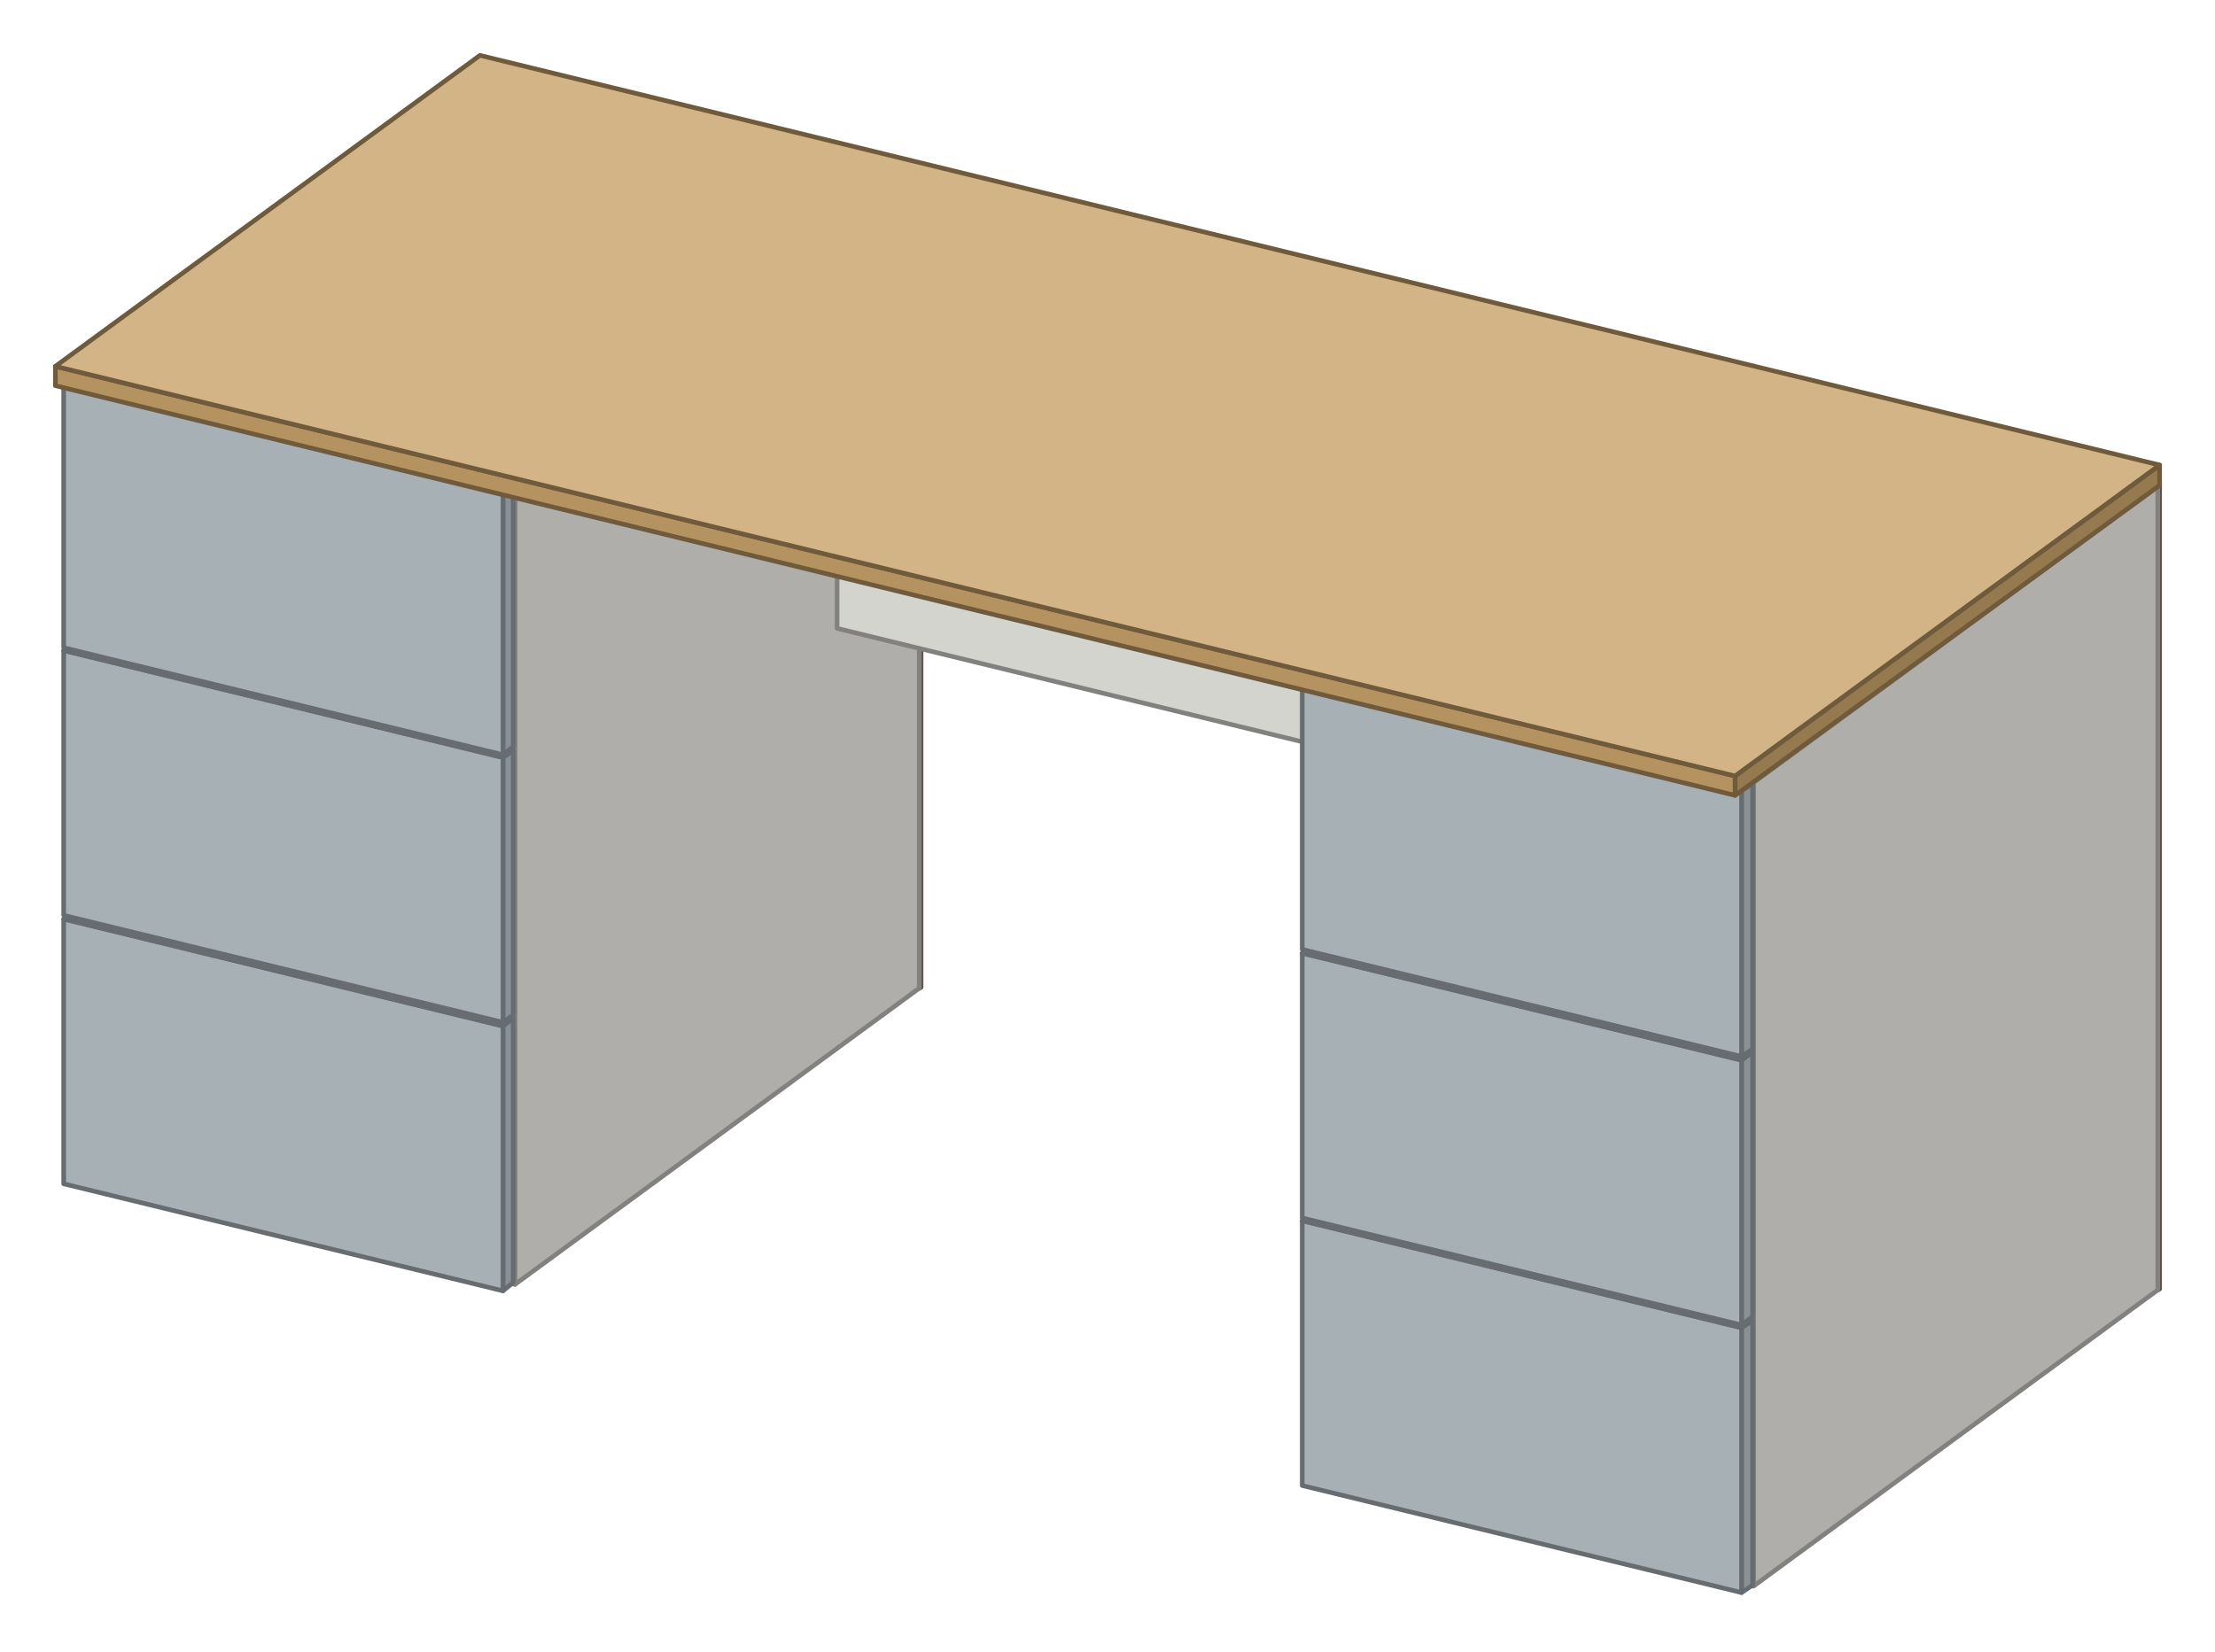
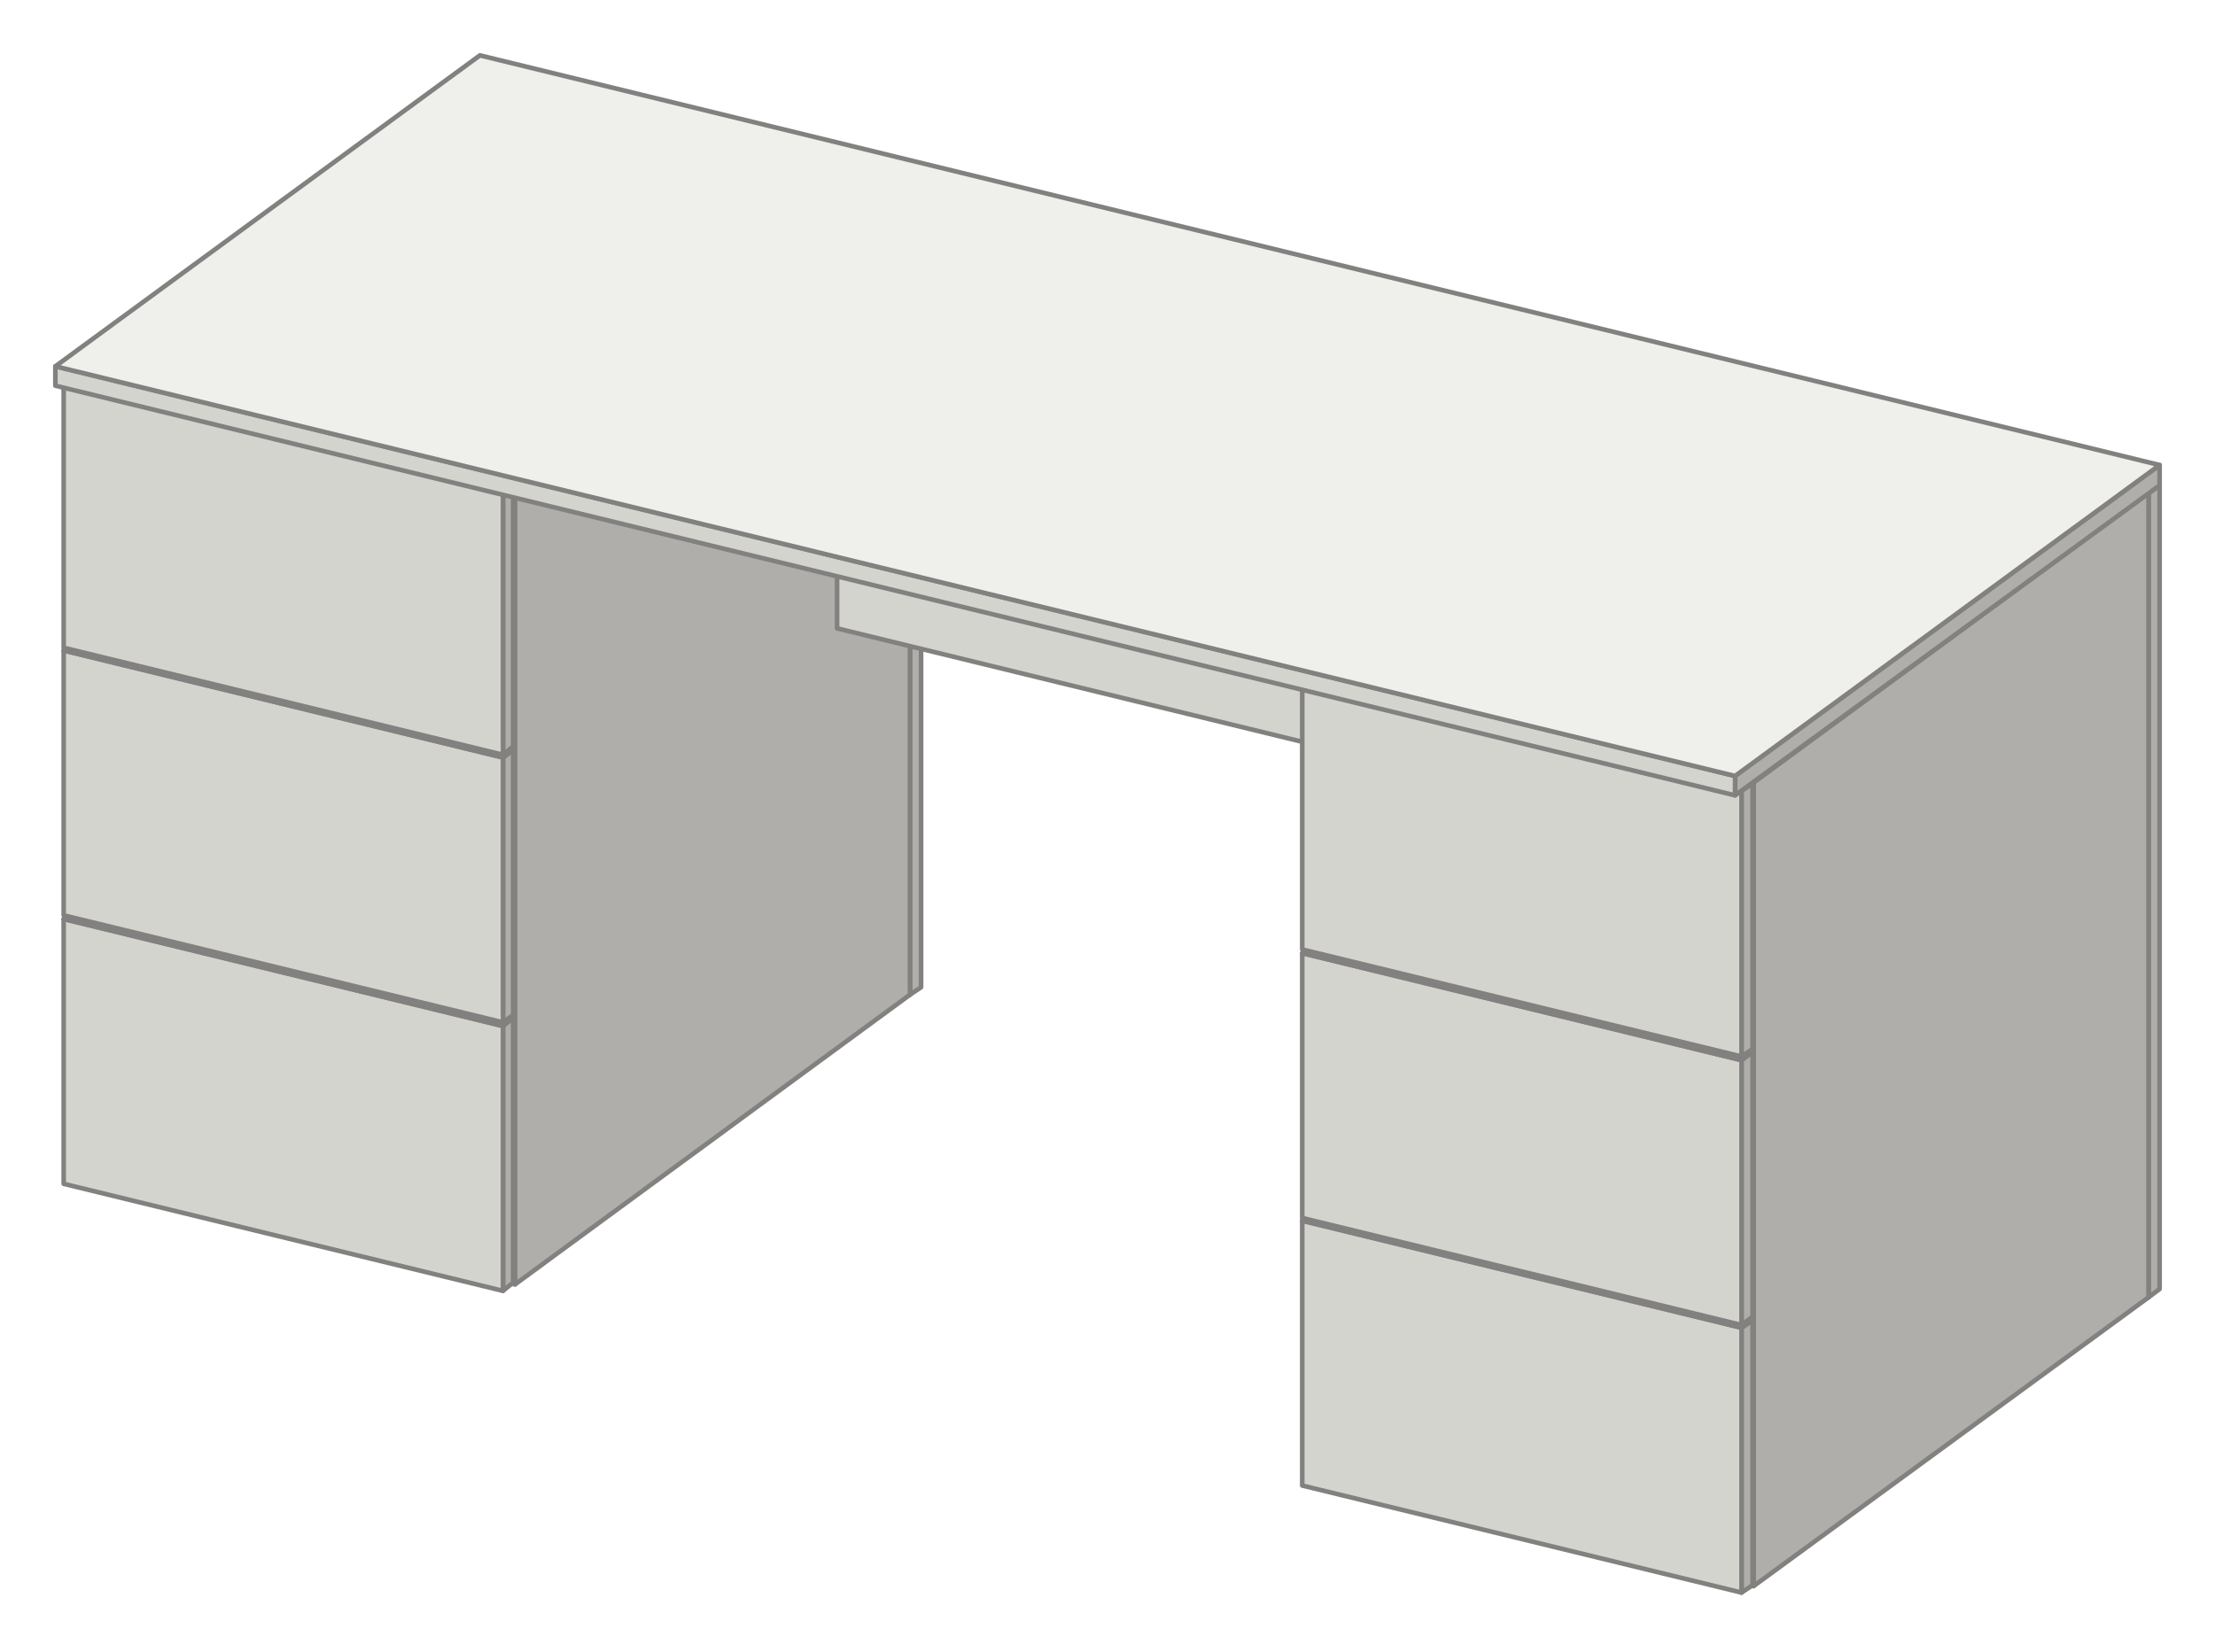
<svg xmlns="http://www.w3.org/2000/svg" viewBox="0 0 240 179" width="240" height="179" stroke-width="0.5" stroke-linejoin="round">
-   <path d="M99.6,107.1L99.8,107L99.8,19.8L99.6,19.9Z" fill="#7c7263" stroke="#5c554a" />
-   <path d="M51.8,95.4L99.6,107.1L99.6,19.9L51.8,8.3Z" fill="#978b79" stroke="#5c554a" />
-   <path d="M51.8,8.3L99.6,19.9L99.8,19.8L52,8.1Z" fill="#b8ac9c" stroke="#5c554a" />
-   <path d="M10,128L53.8,95.9L53.8,8.8L10,40.9Z" fill="#afaeaa" stroke="#82817f" />
+   <path d="M98.6,107.8L99.8,107L99.8,19.8L98.6,20.7Z" fill="#afaeaa" stroke="#82817f" />
+   <path d="M50.8,96.2L98.6,107.8L98.6,20.7L50.8,9Z" fill="#d4d4cf" stroke="#82817f" />
+   <path d="M50.8,9L98.6,20.7L99.8,19.8L52,8.1Z" fill="#efefeb" stroke="#82817f" />
+   <path d="M10,128L52.8,96.7L52.8,9.5L10,40.9Z" fill="#afaeaa" stroke="#82817f" />
  <path d="M8,127.5L10,128L10,40.9L8,40.4Z" fill="#d4d4cf" stroke="#82817f" />
-   <path d="M8,40.4L10,40.9L53.8,8.8L51.8,8.3Z" fill="#efefeb" stroke="#82817f" />
-   <path d="M53.7,138.7L97.5,106.6L97.5,104.5L53.7,136.5Z" fill="#afaeaa" stroke="#82817f" />
+   <path d="M8,40.4L10,40.9L52.8,9.5L50.8,9Z" fill="#efefeb" stroke="#82817f" />
+   <path d="M53.7,138.7L96.5,107.3L96.5,105.2L53.7,136.5Z" fill="#afaeaa" stroke="#82817f" />
  <path d="M10,128L53.7,138.7L53.7,136.5L10,125.9Z" fill="#d4d4cf" stroke="#82817f" />
-   <path d="M10,125.9L53.7,136.5L97.5,104.5L53.8,93.8Z" fill="#efefeb" stroke="#82817f" />
-   <path d="M52.2,134.4L91.6,105.5L91.6,105.2L52.2,134Z" fill="#7c7263" stroke="#5c554a" />
-   <path d="M11.5,124.4L52.2,134.4L52.2,134L11.5,124.1Z" fill="#978b79" stroke="#5c554a" />
-   <path d="M11.5,124.1L52.2,134L91.6,105.2L50.9,95.2Z" fill="#b8ac9c" stroke="#5c554a" />
-   <path d="M13.3,124.5L52.7,95.7L52.7,72L13.3,100.8Z" fill="#b2b2ad" stroke="#858481" />
-   <path d="M11.5,124.1L13.3,124.5L13.3,100.8L11.5,100.4Z" fill="#d9d8d3" stroke="#858481" />
-   <path d="M11.5,100.4L13.3,100.8L52.7,72L50.9,71.5Z" fill="#f4f3ee" stroke="#858481" />
-   <path d="M88.8,105.5L89.8,104.7L89.8,81L88.8,81.8Z" fill="#b2b2ad" stroke="#858481" />
-   <path d="M51.7,96.4L88.8,105.5L88.8,81.8L51.7,72.8Z" fill="#d9d8d3" stroke="#858481" />
-   <path d="M51.7,72.8L88.8,81.8L89.8,81L52.7,72Z" fill="#f4f3ee" stroke="#858481" />
-   <path d="M50.4,133.6L51.5,132.8L51.5,109.1L50.4,109.9Z" fill="#b2b2ad" stroke="#858481" />
-   <path d="M13.3,124.5L50.4,133.6L50.4,109.9L13.3,100.8Z" fill="#d9d8d3" stroke="#858481" />
-   <path d="M13.3,100.8L50.4,109.9L51.5,109.1L14.4,100.1Z" fill="#f4f3ee" stroke="#858481" />
-   <path d="M52.2,134L91.6,105.2L91.6,81.5L52.2,110.3Z" fill="#b2b2ad" stroke="#858481" />
-   <path d="M50.4,133.6L52.2,134L52.2,110.3L50.4,109.9Z" fill="#d9d8d3" stroke="#858481" />
-   <path d="M50.4,109.9L52.2,110.3L91.6,81.5L89.8,81Z" fill="#f4f3ee" stroke="#858481" />
-   <path d="M52.2,106.8L91.6,77.9L91.6,77.5L52.2,106.4Z" fill="#7c7263" stroke="#5c554a" />
-   <path d="M11.5,96.8L52.2,106.8L52.2,106.4L11.5,96.5Z" fill="#978b79" stroke="#5c554a" />
-   <path d="M11.5,96.5L52.2,106.4L91.6,77.5L50.9,67.6Z" fill="#b8ac9c" stroke="#5c554a" />
-   <path d="M13.3,96.9L52.7,68.1L52.7,44.4L13.3,73.2Z" fill="#b2b2ad" stroke="#858481" />
-   <path d="M11.5,96.5L13.3,96.9L13.3,73.2L11.5,72.8Z" fill="#d9d8d3" stroke="#858481" />
-   <path d="M11.5,72.8L13.3,73.2L52.7,44.4L50.9,43.9Z" fill="#f4f3ee" stroke="#858481" />
-   <path d="M88.8,77.9L89.8,77.1L89.8,53.4L88.8,54.2Z" fill="#b2b2ad" stroke="#858481" />
-   <path d="M51.7,68.8L88.8,77.9L88.8,54.2L51.7,45.1Z" fill="#d9d8d3" stroke="#858481" />
-   <path d="M51.7,45.1L88.8,54.2L89.8,53.4L52.7,44.4Z" fill="#f4f3ee" stroke="#858481" />
-   <path d="M50.4,106L51.5,105.2L51.5,81.5L50.4,82.3Z" fill="#b2b2ad" stroke="#858481" />
-   <path d="M13.3,96.9L50.4,106L50.4,82.3L13.3,73.2Z" fill="#d9d8d3" stroke="#858481" />
-   <path d="M13.3,73.2L50.4,82.3L51.5,81.5L14.4,72.4Z" fill="#f4f3ee" stroke="#858481" />
-   <path d="M52.2,106.4L91.6,77.5L91.6,53.9L52.2,82.7Z" fill="#b2b2ad" stroke="#858481" />
-   <path d="M50.4,106L52.2,106.4L52.2,82.7L50.4,82.3Z" fill="#d9d8d3" stroke="#858481" />
-   <path d="M50.4,82.3L52.2,82.7L91.6,53.9L89.8,53.4Z" fill="#f4f3ee" stroke="#858481" />
-   <path d="M52.2,79.1L91.6,50.3L91.6,49.9L52.2,78.8Z" fill="#7c7263" stroke="#5c554a" />
-   <path d="M11.5,69.2L52.2,79.1L52.2,78.8L11.5,68.8Z" fill="#978b79" stroke="#5c554a" />
-   <path d="M11.5,68.8L52.2,78.8L91.6,49.9L50.9,40Z" fill="#b8ac9c" stroke="#5c554a" />
-   <path d="M13.3,69.3L52.7,40.4L52.7,16.7L13.3,45.6Z" fill="#b2b2ad" stroke="#858481" />
-   <path d="M11.5,68.8L13.3,69.3L13.3,45.6L11.5,45.1Z" fill="#d9d8d3" stroke="#858481" />
-   <path d="M11.5,45.1L13.3,45.6L52.7,16.7L50.9,16.3Z" fill="#f4f3ee" stroke="#858481" />
-   <path d="M88.8,50.3L89.8,49.5L89.8,25.8L88.8,26.6Z" fill="#b2b2ad" stroke="#858481" />
-   <path d="M51.7,41.2L88.8,50.3L88.8,26.6L51.7,17.5Z" fill="#d9d8d3" stroke="#858481" />
-   <path d="M51.7,17.5L88.8,26.6L89.8,25.8L52.7,16.7Z" fill="#f4f3ee" stroke="#858481" />
-   <path d="M233.8,139.8L234,139.7L234,52.6L233.8,52.7Z" fill="#7c7263" stroke="#5c554a" />
-   <path d="M186,128.2L233.8,139.8L233.8,52.7L186,41Z" fill="#978b79" stroke="#5c554a" />
-   <path d="M186,41L233.8,52.7L234,52.6L186.2,40.9Z" fill="#b8ac9c" stroke="#5c554a" />
-   <path d="M50.4,78.3L51.5,77.6L51.5,53.9L50.4,54.6Z" fill="#b2b2ad" stroke="#858481" />
-   <path d="M13.3,69.3L50.4,78.3L50.4,54.6L13.3,45.6Z" fill="#d9d8d3" stroke="#858481" />
-   <path d="M13.3,45.6L50.4,54.6L51.5,53.9L14.4,44.8Z" fill="#f4f3ee" stroke="#858481" />
-   <path d="M52.2,78.8L91.6,49.9L91.6,26.2L52.2,55.1Z" fill="#b2b2ad" stroke="#858481" />
-   <path d="M50.4,78.3L52.2,78.8L52.2,55.1L50.4,54.6Z" fill="#d9d8d3" stroke="#858481" />
-   <path d="M50.4,54.6L52.2,55.1L91.6,26.2L89.8,25.8Z" fill="#f4f3ee" stroke="#858481" />
-   <path d="M53.7,53.7L97.5,21.6L97.5,19.4L53.7,51.5Z" fill="#afaeaa" stroke="#82817f" />
+   <path d="M10,125.9L53.7,136.5L96.5,105.2L52.8,94.5Z" fill="#efefeb" stroke="#82817f" />
+   <path d="M52.2,134.4L91.6,105.5L91.6,103.4L52.2,132.2Z" fill="#afaeaa" stroke="#82817f" />
+   <path d="M11.5,124.4L52.2,134.4L52.2,132.2L11.5,122.3Z" fill="#d4d4cf" stroke="#82817f" />
+   <path d="M11.5,122.3L52.2,132.2L91.6,103.4L50.9,93.4Z" fill="#efefeb" stroke="#82817f" />
+   <path d="M13.5,122.8L53,93.9L53,72L13.5,100.9Z" fill="#afaeaa" stroke="#82817f" />
+   <path d="M11.5,122.3L13.5,122.8L13.5,100.9L11.5,100.4Z" fill="#d4d4cf" stroke="#82817f" />
+   <path d="M11.5,100.4L13.5,100.9L53,72L50.9,71.5Z" fill="#efefeb" stroke="#82817f" />
+   <path d="M88.4,103.7L89.6,102.9L89.6,81L88.4,81.8Z" fill="#afaeaa" stroke="#82817f" />
+   <path d="M51.8,94.8L88.4,103.7L88.4,81.8L51.8,72.9Z" fill="#d4d4cf" stroke="#82817f" />
+   <path d="M51.8,72.9L88.4,81.8L89.6,81L53,72Z" fill="#efefeb" stroke="#82817f" />
+   <path d="M50.2,131.7L51.4,130.9L51.4,109L50.2,109.8Z" fill="#afaeaa" stroke="#82817f" />
+   <path d="M13.5,122.8L50.2,131.7L50.2,109.8L13.5,100.9Z" fill="#d4d4cf" stroke="#82817f" />
+   <path d="M13.5,100.9L50.2,109.8L51.4,109L14.7,100Z" fill="#efefeb" stroke="#82817f" />
+   <path d="M52.2,132.2L91.6,103.4L91.6,81.5L52.2,110.3Z" fill="#afaeaa" stroke="#82817f" />
+   <path d="M50.2,131.7L52.2,132.2L52.2,110.3L50.2,109.8Z" fill="#d4d4cf" stroke="#82817f" />
+   <path d="M50.2,109.8L52.2,110.3L91.6,81.5L89.6,81Z" fill="#efefeb" stroke="#82817f" />
+   <path d="M52.2,106.8L91.6,77.9L91.6,75.8L52.2,104.6Z" fill="#afaeaa" stroke="#82817f" />
+   <path d="M11.5,96.8L52.2,106.8L52.2,104.6L11.5,94.7Z" fill="#d4d4cf" stroke="#82817f" />
+   <path d="M11.5,94.7L52.2,104.6L91.6,75.8L50.9,65.8Z" fill="#efefeb" stroke="#82817f" />
+   <path d="M13.5,95.2L53,66.3L53,44.4L13.5,73.3Z" fill="#afaeaa" stroke="#82817f" />
+   <path d="M11.5,94.7L13.5,95.2L13.5,73.3L11.5,72.8Z" fill="#d4d4cf" stroke="#82817f" />
+   <path d="M11.5,72.8L13.5,73.3L53,44.4L50.9,43.9Z" fill="#efefeb" stroke="#82817f" />
+   <path d="M88.4,76.1L89.6,75.3L89.6,53.4L88.4,54.2Z" fill="#afaeaa" stroke="#82817f" />
+   <path d="M51.8,67.2L88.4,76.1L88.4,54.2L51.8,45.3Z" fill="#d4d4cf" stroke="#82817f" />
+   <path d="M51.8,45.3L88.4,54.2L89.6,53.4L53,44.4Z" fill="#efefeb" stroke="#82817f" />
+   <path d="M50.2,104.1L51.4,103.2L51.4,81.3L50.2,82.2Z" fill="#afaeaa" stroke="#82817f" />
+   <path d="M13.5,95.2L50.2,104.1L50.2,82.2L13.5,73.3Z" fill="#d4d4cf" stroke="#82817f" />
+   <path d="M13.5,73.3L50.2,82.2L51.4,81.3L14.7,72.4Z" fill="#efefeb" stroke="#82817f" />
+   <path d="M52.2,104.6L91.6,75.8L91.6,53.9L52.2,82.7Z" fill="#afaeaa" stroke="#82817f" />
+   <path d="M50.2,104.1L52.2,104.6L52.2,82.7L50.2,82.2Z" fill="#d4d4cf" stroke="#82817f" />
+   <path d="M50.2,82.2L52.2,82.7L91.6,53.9L89.6,53.4Z" fill="#efefeb" stroke="#82817f" />
+   <path d="M52.2,79.1L91.6,50.3L91.6,48.1L52.2,77Z" fill="#afaeaa" stroke="#82817f" />
+   <path d="M11.5,69.2L52.2,79.1L52.2,77L11.5,67.1Z" fill="#d4d4cf" stroke="#82817f" />
+   <path d="M11.5,67.1L52.2,77L91.6,48.1L50.9,38.2Z" fill="#efefeb" stroke="#82817f" />
+   <path d="M13.5,67.6L53,38.7L53,16.8L13.5,45.6Z" fill="#afaeaa" stroke="#82817f" />
+   <path d="M11.5,67.1L13.5,67.6L13.5,45.6L11.5,45.1Z" fill="#d4d4cf" stroke="#82817f" />
+   <path d="M11.5,45.1L13.5,45.6L53,16.8L50.9,16.3Z" fill="#efefeb" stroke="#82817f" />
+   <path d="M88.4,48.5L89.6,47.6L89.6,25.7L88.4,26.6Z" fill="#afaeaa" stroke="#82817f" />
+   <path d="M51.8,39.6L88.4,48.5L88.4,26.6L51.8,17.7Z" fill="#d4d4cf" stroke="#82817f" />
+   <path d="M51.8,17.7L88.4,26.6L89.6,25.7L53,16.8Z" fill="#efefeb" stroke="#82817f" />
+   <path d="M232.8,140.6L234,139.7L234,52.6L232.8,53.4Z" fill="#afaeaa" stroke="#82817f" />
+   <path d="M185,128.9L232.8,140.6L232.8,53.4L185,41.8Z" fill="#d4d4cf" stroke="#82817f" />
+   <path d="M185,41.8L232.8,53.4L234,52.6L186.2,40.9Z" fill="#efefeb" stroke="#82817f" />
+   <path d="M50.2,76.5L51.4,75.6L51.4,53.7L50.2,54.6Z" fill="#afaeaa" stroke="#82817f" />
+   <path d="M13.5,67.6L50.2,76.5L50.2,54.6L13.5,45.6Z" fill="#d4d4cf" stroke="#82817f" />
+   <path d="M13.5,45.6L50.2,54.6L51.4,53.7L14.7,44.8Z" fill="#efefeb" stroke="#82817f" />
+   <path d="M52.2,77L91.6,48.1L91.6,26.2L52.2,55.1Z" fill="#afaeaa" stroke="#82817f" />
+   <path d="M50.2,76.5L52.2,77L52.2,55.1L50.2,54.6Z" fill="#d4d4cf" stroke="#82817f" />
+   <path d="M50.2,54.6L52.2,55.1L91.6,26.2L89.6,25.7Z" fill="#efefeb" stroke="#82817f" />
+   <path d="M53.7,53.7L96.5,22.3L96.5,20.2L53.7,51.5Z" fill="#afaeaa" stroke="#82817f" />
  <path d="M10,43L53.7,53.7L53.7,51.5L10,40.9Z" fill="#d4d4cf" stroke="#82817f" />
-   <path d="M10,40.9L53.7,51.5L97.5,19.4L53.8,8.8Z" fill="#efefeb" stroke="#82817f" />
-   <path d="M55.8,139.2L99.6,107.1L99.6,19.9L55.8,52Z" fill="#afaeaa" stroke="#82817f" />
+   <path d="M10,40.9L53.7,51.5L96.5,20.2L52.8,9.5Z" fill="#efefeb" stroke="#82817f" />
+   <path d="M55.8,139.2L98.6,107.8L98.6,20.7L55.8,52Z" fill="#afaeaa" stroke="#82817f" />
  <path d="M53.7,138.7L55.8,139.2L55.8,52L53.7,51.5Z" fill="#d4d4cf" stroke="#82817f" />
-   <path d="M53.7,51.5L55.8,52L99.6,19.9L97.5,19.4Z" fill="#efefeb" stroke="#82817f" />
-   <path d="M54.5,139.9L55.6,139L55.6,110.3L54.5,111.2Z" fill="#899195" stroke="#666c6f" />
-   <path d="M6.9,128.3L54.5,139.9L54.5,111.2L6.9,99.6Z" fill="#a7b0b5" stroke="#666c6f" />
-   <path d="M6.9,99.6L54.5,111.2L55.6,110.3L8.1,98.7Z" fill="#c6cfd3" stroke="#666c6f" />
+   <path d="M53.7,51.5L55.8,52L98.6,20.7L96.5,20.2Z" fill="#efefeb" stroke="#82817f" />
+   <path d="M54.5,139.9L55.6,139L55.6,110.3L54.5,111.2Z" fill="#afaeaa" stroke="#82817f" />
+   <path d="M6.9,128.3L54.5,139.9L54.5,111.2L6.9,99.6Z" fill="#d4d4cf" stroke="#82817f" />
+   <path d="M6.9,99.6L54.5,111.2L55.6,110.3L8.1,98.7Z" fill="#efefeb" stroke="#82817f" />
  <path d="M177.2,89.2L178.3,88.3L178.3,46.7L177.2,47.5Z" fill="#afaeaa" stroke="#82817f" />
  <path d="M90.7,68.1L177.2,89.2L177.2,47.5L90.7,26.4Z" fill="#d4d4cf" stroke="#82817f" />
  <path d="M90.7,26.4L177.2,47.5L178.3,46.7L91.9,25.6Z" fill="#efefeb" stroke="#82817f" />
-   <path d="M54.5,110.8L55.6,110L55.6,81.3L54.5,82.1Z" fill="#899195" stroke="#666c6f" />
-   <path d="M6.9,99.2L54.5,110.8L54.5,82.1L6.9,70.5Z" fill="#a7b0b5" stroke="#666c6f" />
-   <path d="M6.9,70.5L54.5,82.1L55.6,81.3L8.1,69.7Z" fill="#c6cfd3" stroke="#666c6f" />
-   <path d="M54.5,81.8L55.6,80.9L55.6,52.1L54.5,53Z" fill="#899195" stroke="#666c6f" />
-   <path d="M6.9,70.2L54.5,81.8L54.5,53L6.9,41.4Z" fill="#a7b0b5" stroke="#666c6f" />
-   <path d="M6.9,41.4L54.5,53L55.6,52.1L8.1,40.5Z" fill="#c6cfd3" stroke="#666c6f" />
-   <path d="M144.3,160.8L188.1,128.7L188.1,41.5L144.3,73.6Z" fill="#afaeaa" stroke="#82817f" />
+   <path d="M54.5,110.8L55.6,110L55.6,81.3L54.5,82.1Z" fill="#afaeaa" stroke="#82817f" />
+   <path d="M6.9,99.2L54.5,110.8L54.5,82.1L6.9,70.5Z" fill="#d4d4cf" stroke="#82817f" />
+   <path d="M6.9,70.5L54.5,82.1L55.6,81.3L8.1,69.7Z" fill="#efefeb" stroke="#82817f" />
+   <path d="M54.5,81.8L55.6,80.9L55.6,52.1L54.5,53Z" fill="#afaeaa" stroke="#82817f" />
+   <path d="M6.9,70.2L54.5,81.8L54.5,53L6.9,41.4Z" fill="#d4d4cf" stroke="#82817f" />
+   <path d="M6.9,41.4L54.5,53L55.6,52.1L8.1,40.5Z" fill="#efefeb" stroke="#82817f" />
+   <path d="M144.3,160.8L187.1,129.4L187.1,42.3L144.3,73.6Z" fill="#afaeaa" stroke="#82817f" />
  <path d="M142.2,160.3L144.3,160.8L144.3,73.6L142.2,73.1Z" fill="#d4d4cf" stroke="#82817f" />
-   <path d="M142.2,73.1L144.3,73.6L188.1,41.5L186,41Z" fill="#efefeb" stroke="#82817f" />
-   <path d="M187.9,171.4L231.8,139.3L231.8,137.2L187.9,169.3Z" fill="#afaeaa" stroke="#82817f" />
+   <path d="M142.2,73.1L144.3,73.6L187.1,42.3L185,41.8Z" fill="#efefeb" stroke="#82817f" />
+   <path d="M187.9,171.4L230.8,140.1L230.8,137.9L187.9,169.3Z" fill="#afaeaa" stroke="#82817f" />
  <path d="M144.3,160.8L187.9,171.4L187.9,169.3L144.3,158.6Z" fill="#d4d4cf" stroke="#82817f" />
-   <path d="M144.3,158.6L187.9,169.3L231.8,137.2L188.1,126.5Z" fill="#efefeb" stroke="#82817f" />
-   <path d="M186.5,167.1L225.9,138.3L225.9,137.9L186.5,166.8Z" fill="#7c7263" stroke="#5c554a" />
-   <path d="M145.7,157.2L186.5,167.1L186.5,166.8L145.7,156.8Z" fill="#978b79" stroke="#5c554a" />
-   <path d="M145.7,156.8L186.5,166.8L225.9,137.9L185.1,128Z" fill="#b8ac9c" stroke="#5c554a" />
-   <path d="M147.6,157.3L187,128.4L187,104.7L147.6,133.6Z" fill="#b2b2ad" stroke="#858481" />
-   <path d="M145.7,156.8L147.6,157.3L147.6,133.6L145.7,133.1Z" fill="#d9d8d3" stroke="#858481" />
-   <path d="M145.7,133.1L147.6,133.6L187,104.7L185.1,104.3Z" fill="#f4f3ee" stroke="#858481" />
-   <path d="M223,138.2L224.1,137.5L224.1,113.8L223,114.6Z" fill="#b2b2ad" stroke="#858481" />
-   <path d="M185.9,129.2L223,138.2L223,114.6L185.9,105.5Z" fill="#d9d8d3" stroke="#858481" />
-   <path d="M185.9,105.5L223,114.6L224.1,113.8L187,104.7Z" fill="#f4f3ee" stroke="#858481" />
-   <path d="M184.6,166.3L185.7,165.6L185.7,141.9L184.6,142.6Z" fill="#b2b2ad" stroke="#858481" />
-   <path d="M147.6,157.3L184.6,166.3L184.6,142.6L147.6,133.6Z" fill="#d9d8d3" stroke="#858481" />
-   <path d="M147.6,133.6L184.6,142.6L185.7,141.9L148.6,132.8Z" fill="#f4f3ee" stroke="#858481" />
-   <path d="M186.5,166.8L225.9,137.9L225.9,114.2L186.5,143.1Z" fill="#b2b2ad" stroke="#858481" />
-   <path d="M184.6,166.3L186.5,166.8L186.5,143.1L184.6,142.6Z" fill="#d9d8d3" stroke="#858481" />
-   <path d="M184.6,142.6L186.5,143.1L225.9,114.2L224.1,113.8Z" fill="#f4f3ee" stroke="#858481" />
-   <path d="M186.5,139.5L225.9,110.7L225.9,110.3L186.5,139.2Z" fill="#7c7263" stroke="#5c554a" />
-   <path d="M145.7,129.6L186.5,139.5L186.5,139.2L145.7,129.2Z" fill="#978b79" stroke="#5c554a" />
-   <path d="M145.7,129.2L186.5,139.2L225.9,110.3L185.1,100.4Z" fill="#b8ac9c" stroke="#5c554a" />
-   <path d="M147.6,129.7L187,100.8L187,77.1L147.6,106Z" fill="#b2b2ad" stroke="#858481" />
-   <path d="M145.7,129.2L147.6,129.7L147.6,106L145.7,105.5Z" fill="#d9d8d3" stroke="#858481" />
-   <path d="M145.7,105.5L147.6,106L187,77.1L185.1,76.7Z" fill="#f4f3ee" stroke="#858481" />
-   <path d="M223,110.6L224.1,109.9L224.1,86.2L223,86.9Z" fill="#b2b2ad" stroke="#858481" />
-   <path d="M185.9,101.6L223,110.6L223,86.9L185.9,77.9Z" fill="#d9d8d3" stroke="#858481" />
-   <path d="M185.9,77.9L223,86.9L224.1,86.2L187,77.1Z" fill="#f4f3ee" stroke="#858481" />
-   <path d="M184.6,138.7L185.7,137.9L185.7,114.2L184.6,115Z" fill="#b2b2ad" stroke="#858481" />
-   <path d="M147.6,129.7L184.6,138.7L184.6,115L147.6,106Z" fill="#d9d8d3" stroke="#858481" />
-   <path d="M147.6,106L184.6,115L185.7,114.2L148.6,105.2Z" fill="#f4f3ee" stroke="#858481" />
-   <path d="M186.5,139.2L225.9,110.3L225.9,86.6L186.5,115.5Z" fill="#b2b2ad" stroke="#858481" />
-   <path d="M184.6,138.7L186.5,139.2L186.5,115.5L184.6,115Z" fill="#d9d8d3" stroke="#858481" />
-   <path d="M184.6,115L186.5,115.5L225.9,86.6L224.1,86.2Z" fill="#f4f3ee" stroke="#858481" />
-   <path d="M186.5,111.9L225.9,83L225.9,82.7L186.5,111.5Z" fill="#7c7263" stroke="#5c554a" />
-   <path d="M145.7,101.9L186.5,111.9L186.5,111.5L145.7,101.6Z" fill="#978b79" stroke="#5c554a" />
-   <path d="M145.7,101.6L186.5,111.5L225.9,82.7L185.1,72.7Z" fill="#b8ac9c" stroke="#5c554a" />
-   <path d="M147.6,102L187,73.2L187,49.5L147.6,78.3Z" fill="#b2b2ad" stroke="#858481" />
-   <path d="M145.7,101.6L147.6,102L147.6,78.3L145.7,77.9Z" fill="#d9d8d3" stroke="#858481" />
-   <path d="M145.7,77.9L147.6,78.3L187,49.5L185.1,49.1Z" fill="#f4f3ee" stroke="#858481" />
-   <path d="M223,83L224.1,82.2L224.1,58.5L223,59.3Z" fill="#b2b2ad" stroke="#858481" />
-   <path d="M185.9,74L223,83L223,59.3L185.9,50.3Z" fill="#d9d8d3" stroke="#858481" />
-   <path d="M185.9,50.3L223,59.3L224.1,58.5L187,49.5Z" fill="#f4f3ee" stroke="#858481" />
-   <path d="M184.6,111.1L185.7,110.3L185.7,86.6L184.6,87.4Z" fill="#b2b2ad" stroke="#858481" />
-   <path d="M147.6,102L184.6,111.1L184.6,87.4L147.6,78.3Z" fill="#d9d8d3" stroke="#858481" />
-   <path d="M147.6,78.3L184.6,87.4L185.7,86.6L148.6,77.6Z" fill="#f4f3ee" stroke="#858481" />
-   <path d="M186.5,111.5L225.9,82.7L225.9,59L186.5,87.8Z" fill="#b2b2ad" stroke="#858481" />
-   <path d="M184.6,111.1L186.5,111.5L186.5,87.8L184.6,87.4Z" fill="#d9d8d3" stroke="#858481" />
-   <path d="M184.6,87.4L186.5,87.8L225.9,59L224.1,58.5Z" fill="#f4f3ee" stroke="#858481" />
-   <path d="M187.9,86.4L231.8,54.3L231.8,52.2L187.9,84.3Z" fill="#afaeaa" stroke="#82817f" />
+   <path d="M144.3,158.6L187.9,169.3L230.8,137.9L187.1,127.3Z" fill="#efefeb" stroke="#82817f" />
+   <path d="M186.5,167.1L225.9,138.3L225.9,136.1L186.5,165Z" fill="#afaeaa" stroke="#82817f" />
+   <path d="M145.7,157.2L186.5,167.1L186.5,165L145.7,155Z" fill="#d4d4cf" stroke="#82817f" />
+   <path d="M145.7,155L186.5,165L225.9,136.1L185.1,126.2Z" fill="#efefeb" stroke="#82817f" />
+   <path d="M147.8,155.5L187.2,126.7L187.2,104.8L147.8,133.6Z" fill="#afaeaa" stroke="#82817f" />
+   <path d="M145.7,155L147.8,155.5L147.8,133.6L145.7,133.1Z" fill="#d4d4cf" stroke="#82817f" />
+   <path d="M145.7,133.1L147.8,133.6L187.2,104.8L185.1,104.3Z" fill="#efefeb" stroke="#82817f" />
+   <path d="M222.6,136.5L223.8,135.6L223.8,113.7L222.6,114.6Z" fill="#afaeaa" stroke="#82817f" />
+   <path d="M186,127.6L222.6,136.5L222.6,114.6L186,105.7Z" fill="#d4d4cf" stroke="#82817f" />
+   <path d="M186,105.7L222.6,114.6L223.8,113.7L187.2,104.8Z" fill="#efefeb" stroke="#82817f" />
+   <path d="M184.4,164.5L185.6,163.6L185.6,141.7L184.4,142.6Z" fill="#afaeaa" stroke="#82817f" />
+   <path d="M147.8,155.5L184.4,164.5L184.4,142.6L147.8,133.6Z" fill="#d4d4cf" stroke="#82817f" />
+   <path d="M147.8,133.6L184.4,142.6L185.6,141.7L149,132.8Z" fill="#efefeb" stroke="#82817f" />
+   <path d="M186.5,165L225.9,136.1L225.9,114.2L186.5,143.1Z" fill="#afaeaa" stroke="#82817f" />
+   <path d="M184.4,164.5L186.5,165L186.5,143.1L184.4,142.6Z" fill="#d4d4cf" stroke="#82817f" />
+   <path d="M184.4,142.6L186.5,143.1L225.9,114.2L223.8,113.7Z" fill="#efefeb" stroke="#82817f" />
+   <path d="M186.5,139.5L225.9,110.7L225.9,108.5L186.5,137.4Z" fill="#afaeaa" stroke="#82817f" />
+   <path d="M145.7,129.6L186.5,139.5L186.5,137.4L145.7,127.4Z" fill="#d4d4cf" stroke="#82817f" />
+   <path d="M145.7,127.4L186.5,137.4L225.9,108.5L185.1,98.6Z" fill="#efefeb" stroke="#82817f" />
+   <path d="M147.8,127.9L187.2,99.1L187.2,77.2L147.8,106Z" fill="#afaeaa" stroke="#82817f" />
+   <path d="M145.7,127.4L147.8,127.9L147.8,106L145.7,105.5Z" fill="#d4d4cf" stroke="#82817f" />
+   <path d="M145.7,105.5L147.8,106L187.2,77.2L185.1,76.7Z" fill="#efefeb" stroke="#82817f" />
+   <path d="M222.6,108.9L223.8,108L223.8,86.1L222.6,87Z" fill="#afaeaa" stroke="#82817f" />
+   <path d="M186,99.9L222.6,108.9L222.6,87L186,78Z" fill="#d4d4cf" stroke="#82817f" />
+   <path d="M186,78L222.6,87L223.8,86.1L187.2,77.2Z" fill="#efefeb" stroke="#82817f" />
+   <path d="M184.4,136.9L185.6,136L185.6,114.1L184.4,115Z" fill="#afaeaa" stroke="#82817f" />
+   <path d="M147.8,127.9L184.4,136.9L184.4,115L147.8,106Z" fill="#d4d4cf" stroke="#82817f" />
+   <path d="M147.8,106L184.4,115L185.6,114.1L149,105.2Z" fill="#efefeb" stroke="#82817f" />
+   <path d="M186.5,137.4L225.9,108.5L225.9,86.6L186.5,115.5Z" fill="#afaeaa" stroke="#82817f" />
+   <path d="M184.4,136.9L186.5,137.4L186.5,115.5L184.4,115Z" fill="#d4d4cf" stroke="#82817f" />
+   <path d="M184.4,115L186.5,115.5L225.9,86.6L223.8,86.1Z" fill="#efefeb" stroke="#82817f" />
+   <path d="M186.5,111.9L225.9,83L225.9,80.9L186.5,109.7Z" fill="#afaeaa" stroke="#82817f" />
+   <path d="M145.7,101.9L186.5,111.9L186.5,109.7L145.7,99.8Z" fill="#d4d4cf" stroke="#82817f" />
+   <path d="M145.7,99.8L186.5,109.7L225.9,80.9L185.1,71Z" fill="#efefeb" stroke="#82817f" />
+   <path d="M147.8,100.3L187.2,71.5L187.2,49.6L147.8,78.4Z" fill="#afaeaa" stroke="#82817f" />
+   <path d="M145.7,99.8L147.8,100.3L147.8,78.4L145.7,77.9Z" fill="#d4d4cf" stroke="#82817f" />
+   <path d="M145.7,77.9L147.8,78.4L187.2,49.6L185.1,49.1Z" fill="#efefeb" stroke="#82817f" />
+   <path d="M222.6,81.3L223.8,80.4L223.8,58.5L222.6,59.4Z" fill="#afaeaa" stroke="#82817f" />
+   <path d="M186,72.3L222.6,81.3L222.6,59.4L186,50.4Z" fill="#d4d4cf" stroke="#82817f" />
+   <path d="M186,50.4L222.6,59.4L223.8,58.5L187.2,49.6Z" fill="#efefeb" stroke="#82817f" />
+   <path d="M184.4,109.2L185.6,108.4L185.6,86.5L184.4,87.3Z" fill="#afaeaa" stroke="#82817f" />
+   <path d="M147.8,100.3L184.4,109.2L184.4,87.3L147.8,78.4Z" fill="#d4d4cf" stroke="#82817f" />
+   <path d="M147.8,78.4L184.4,87.3L185.6,86.5L149,77.5Z" fill="#efefeb" stroke="#82817f" />
+   <path d="M186.5,109.7L225.9,80.9L225.9,59L186.5,87.8Z" fill="#afaeaa" stroke="#82817f" />
+   <path d="M184.4,109.2L186.5,109.7L186.5,87.8L184.4,87.3Z" fill="#d4d4cf" stroke="#82817f" />
+   <path d="M184.4,87.3L186.5,87.8L225.9,59L223.8,58.5Z" fill="#efefeb" stroke="#82817f" />
+   <path d="M187.9,86.4L230.8,55.1L230.8,52.9L187.9,84.3Z" fill="#afaeaa" stroke="#82817f" />
  <path d="M144.3,75.8L187.9,86.4L187.9,84.3L144.3,73.6Z" fill="#d4d4cf" stroke="#82817f" />
-   <path d="M144.3,73.6L187.9,84.3L231.8,52.2L188.1,41.5Z" fill="#efefeb" stroke="#82817f" />
-   <path d="M190,171.9L233.8,139.8L233.8,52.7L190,84.8Z" fill="#afaeaa" stroke="#82817f" />
+   <path d="M144.3,73.6L187.9,84.3L230.8,52.9L187.1,42.3Z" fill="#efefeb" stroke="#82817f" />
+   <path d="M190,171.9L232.8,140.6L232.8,53.4L190,84.8Z" fill="#afaeaa" stroke="#82817f" />
  <path d="M187.9,171.4L190,171.9L190,84.8L187.9,84.3Z" fill="#d4d4cf" stroke="#82817f" />
-   <path d="M187.9,84.3L190,84.8L233.8,52.7L231.8,52.2Z" fill="#efefeb" stroke="#82817f" />
-   <path d="M188.7,172.6L189.9,171.8L189.9,143.1L188.7,143.9Z" fill="#899195" stroke="#666c6f" />
-   <path d="M141.1,161L188.7,172.6L188.7,143.9L141.1,132.3Z" fill="#a7b0b5" stroke="#666c6f" />
-   <path d="M141.1,132.3L188.7,143.9L189.9,143.1L142.3,131.5Z" fill="#c6cfd3" stroke="#666c6f" />
-   <path d="M188.7,143.6L189.9,142.7L189.9,114L188.7,114.9Z" fill="#899195" stroke="#666c6f" />
-   <path d="M141.1,132L188.7,143.6L188.7,114.9L141.1,103.3Z" fill="#a7b0b5" stroke="#666c6f" />
-   <path d="M141.1,103.3L188.7,114.9L189.9,114L142.3,102.4Z" fill="#c6cfd3" stroke="#666c6f" />
-   <path d="M188.7,114.5L189.9,113.7L189.9,84.9L188.7,85.7Z" fill="#899195" stroke="#666c6f" />
-   <path d="M141.1,102.9L188.7,114.5L188.7,85.7L141.1,74.1Z" fill="#a7b0b5" stroke="#666c6f" />
-   <path d="M141.1,74.1L188.7,85.7L189.9,84.9L142.3,73.3Z" fill="#c6cfd3" stroke="#666c6f" />
-   <path d="M188,86.2L234,52.6L234,50.4L188,84.1Z" fill="#95794f" stroke="#6f5a3b" />
-   <path d="M6,41.8L188,86.2L188,84.1L6,39.7Z" fill="#b59360" stroke="#6f5a3b" />
-   <path d="M6,39.7L188,84.1L234,50.4L52,6Z" fill="#d3b486" stroke="#6f5a3b" />
+   <path d="M187.9,84.3L190,84.8L232.8,53.4L230.8,52.9Z" fill="#efefeb" stroke="#82817f" />
+   <path d="M188.7,172.6L189.9,171.8L189.9,143.1L188.7,143.9Z" fill="#afaeaa" stroke="#82817f" />
+   <path d="M141.1,161L188.7,172.6L188.7,143.9L141.1,132.3Z" fill="#d4d4cf" stroke="#82817f" />
+   <path d="M141.1,132.3L188.7,143.9L189.9,143.1L142.3,131.5Z" fill="#efefeb" stroke="#82817f" />
+   <path d="M188.7,143.6L189.9,142.7L189.9,114L188.7,114.9Z" fill="#afaeaa" stroke="#82817f" />
+   <path d="M141.1,132L188.7,143.6L188.7,114.9L141.1,103.3Z" fill="#d4d4cf" stroke="#82817f" />
+   <path d="M141.1,103.3L188.7,114.9L189.9,114L142.3,102.4Z" fill="#efefeb" stroke="#82817f" />
+   <path d="M188.7,114.5L189.9,113.7L189.9,84.9L188.7,85.7Z" fill="#afaeaa" stroke="#82817f" />
+   <path d="M141.1,102.9L188.7,114.5L188.7,85.7L141.1,74.1Z" fill="#d4d4cf" stroke="#82817f" />
+   <path d="M141.1,74.1L188.7,85.7L189.9,84.9L142.3,73.3Z" fill="#efefeb" stroke="#82817f" />
+   <path d="M188,86.2L234,52.6L234,50.4L188,84.1Z" fill="#afaeaa" stroke="#82817f" />
+   <path d="M6,41.8L188,86.2L188,84.1L6,39.7Z" fill="#d4d4cf" stroke="#82817f" />
+   <path d="M6,39.7L188,84.1L234,50.4L52,6Z" fill="#efefeb" stroke="#82817f" />
</svg>
